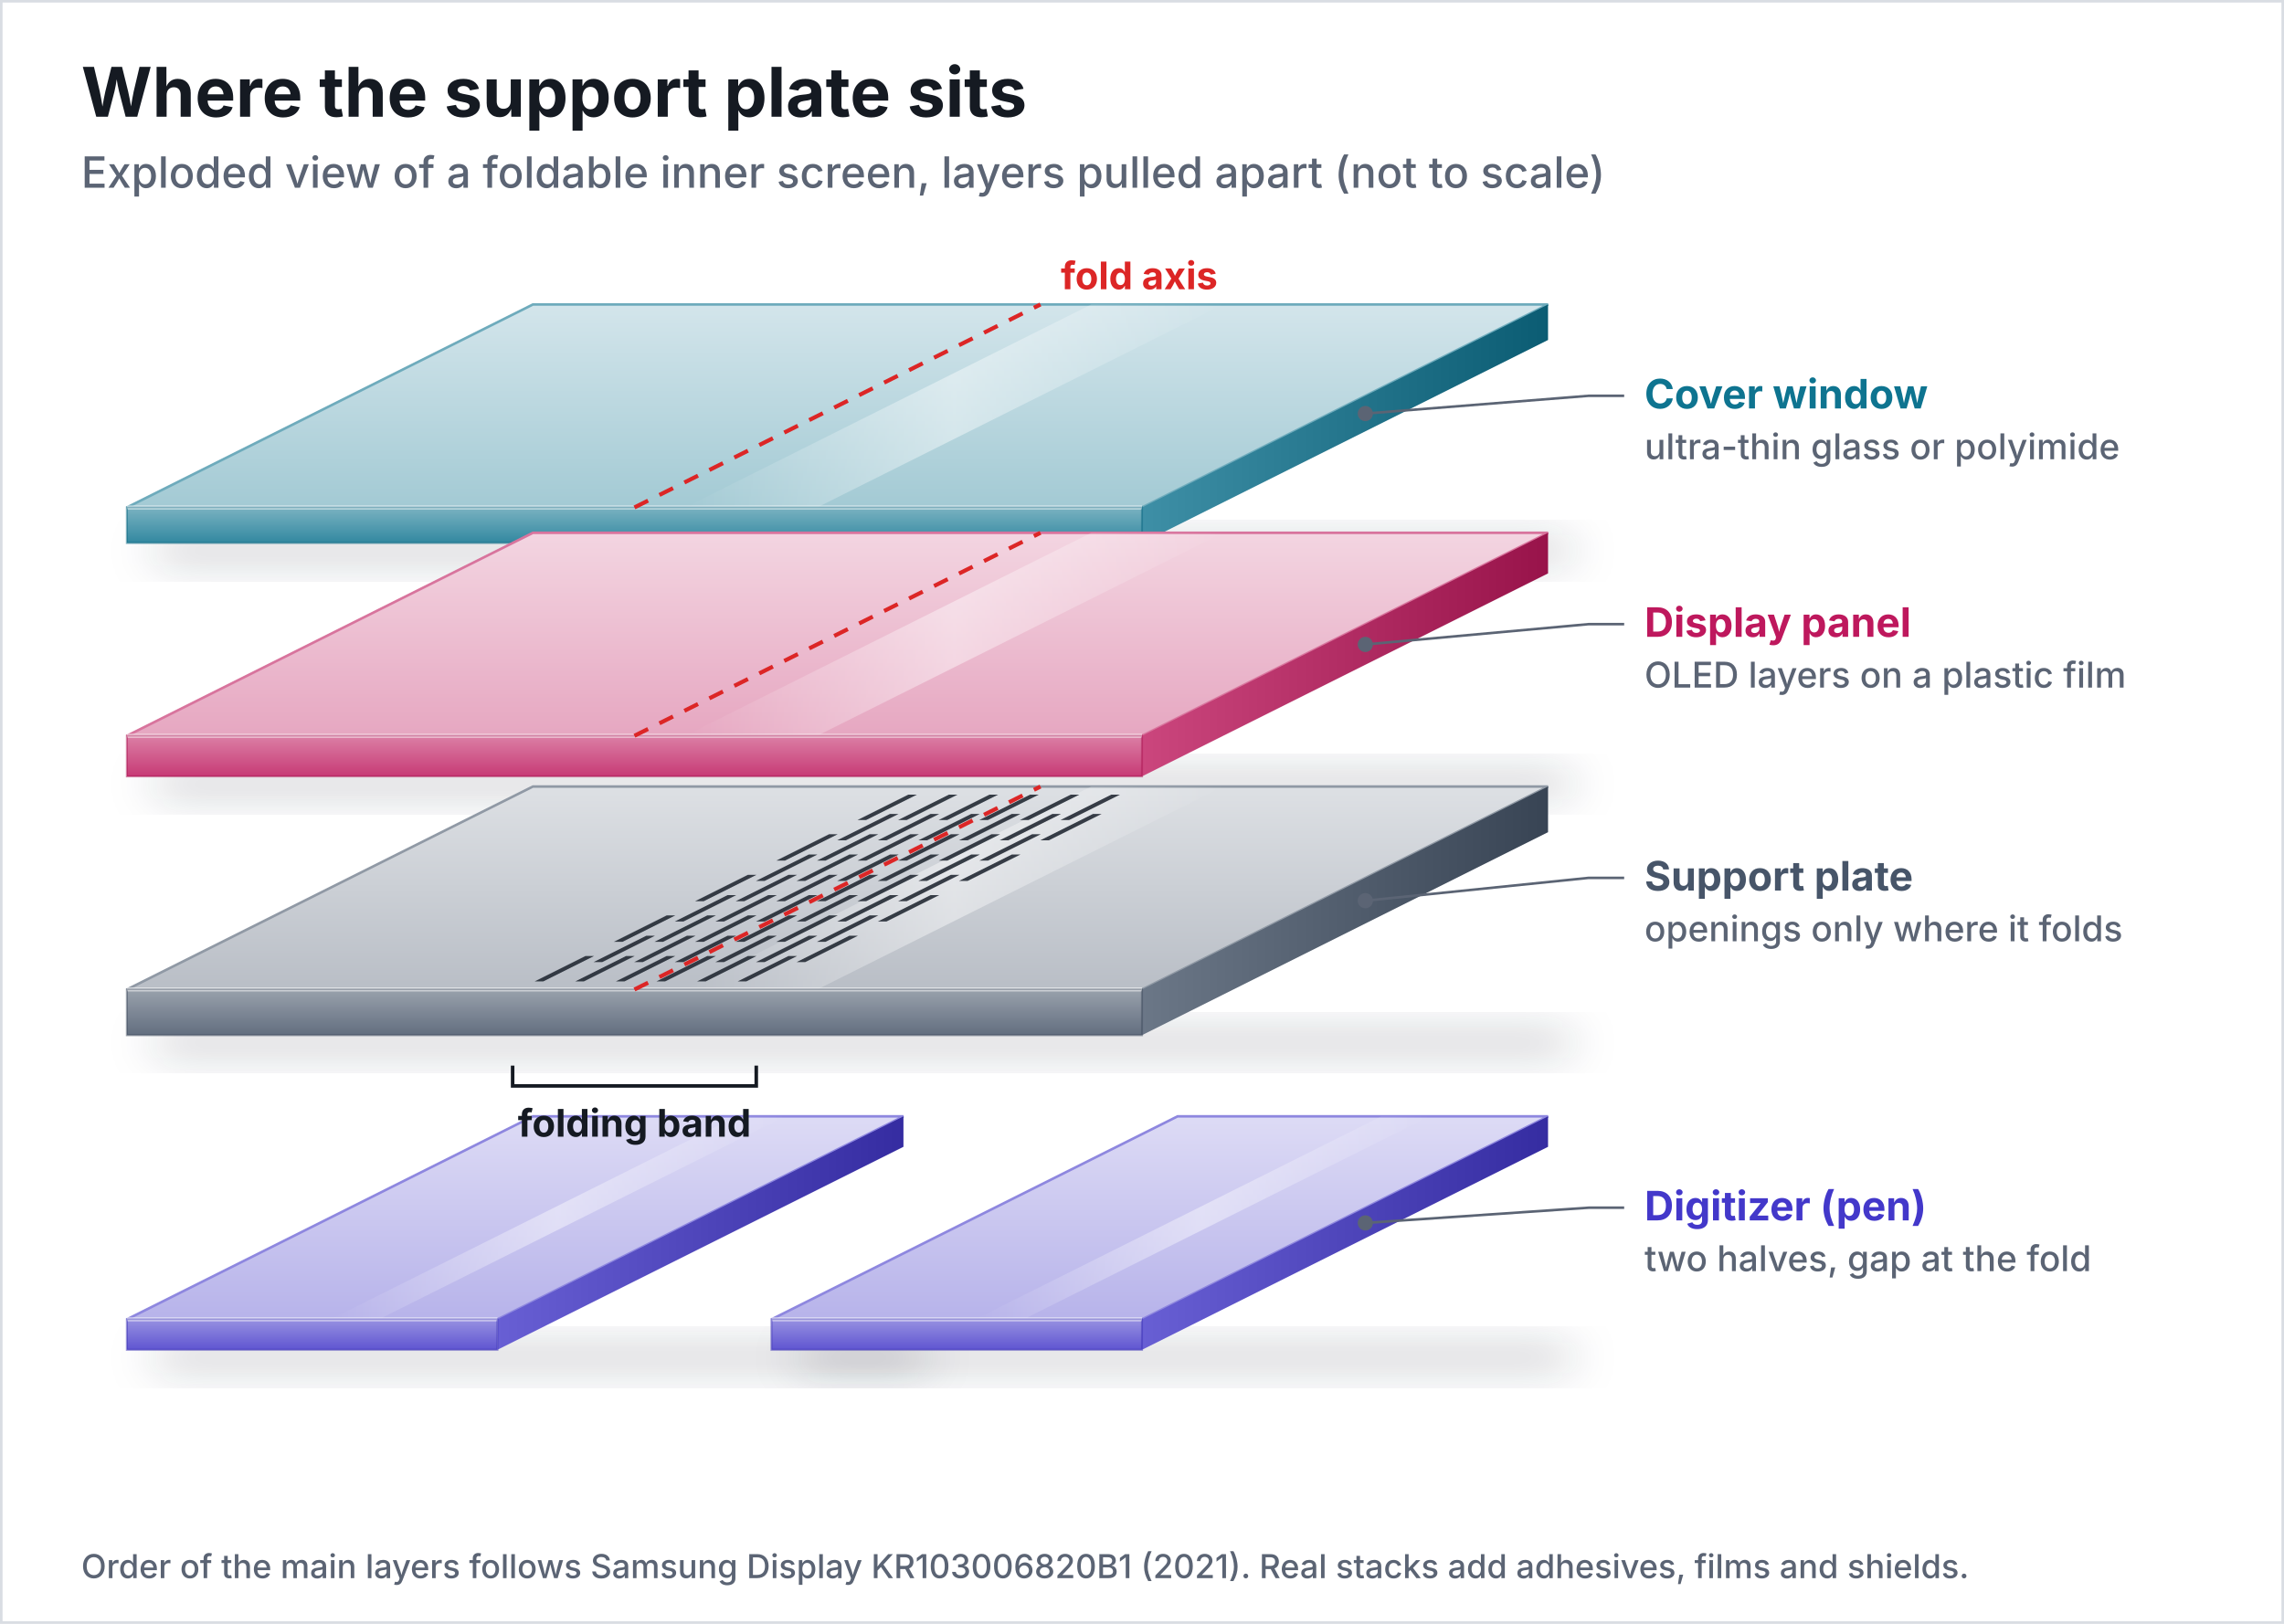
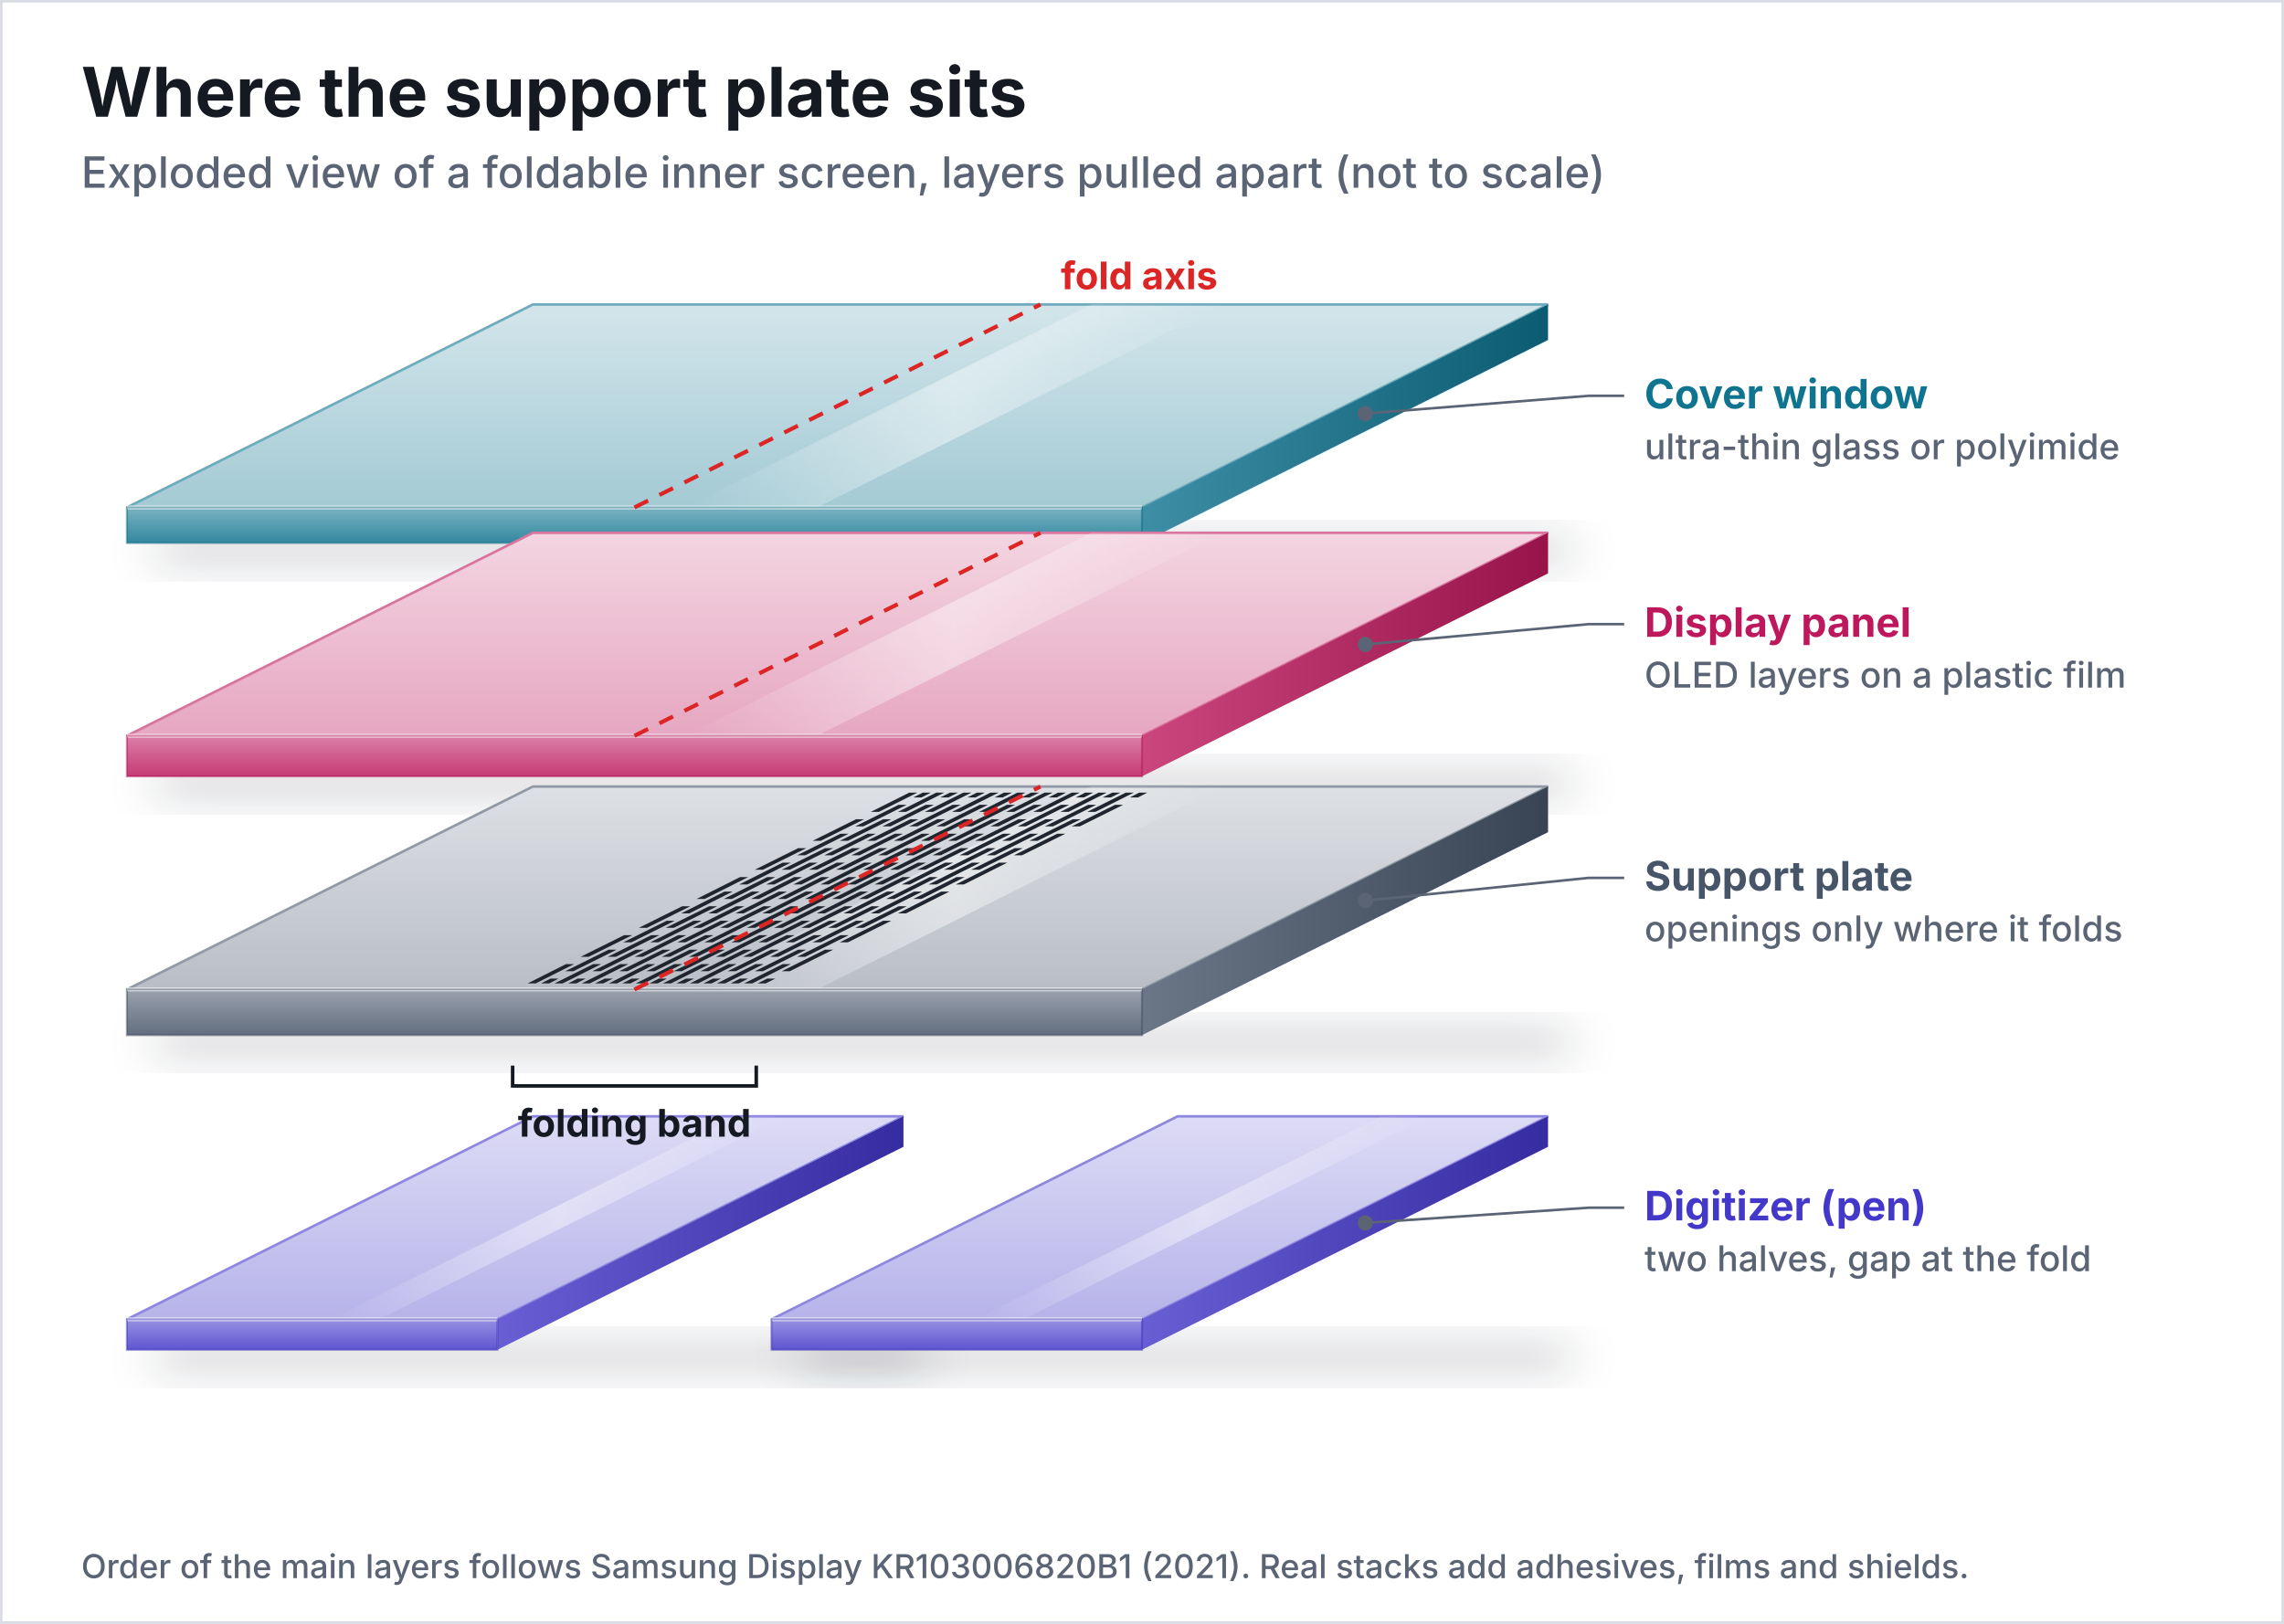
<svg xmlns="http://www.w3.org/2000/svg" viewBox="0 0 900 640" font-family="'IBM Plex Sans KR', Inter, system-ui, sans-serif">
  <rect x="0.5" y="0.5" width="899" height="639" fill="#fff" stroke="#d9dde3" />
  <defs>
    <filter id="b2" x="-50%" y="-50%" width="200%" height="200%">
      <feGaussianBlur stdDeviation="2" />
    </filter>
    <filter id="b4" x="-50%" y="-50%" width="200%" height="200%">
      <feGaussianBlur stdDeviation="4" />
    </filter>
    <filter id="b9" x="-50%" y="-50%" width="200%" height="200%">
      <feGaussianBlur stdDeviation="9" />
    </filter>
  </defs>
  <text x="32.0" y="46.0" font-size="27" fill="#151a22" text-anchor="start" font-weight="700">Where the support plate sits</text>
  <text x="32.0" y="74.0" font-size="17" fill="#5b6474" text-anchor="start" font-weight="500">Exploded view of a foldable inner screen, layers pulled apart (not to scale)</text>
-   <linearGradient id="tu1" x1="0" y1="0" x2="0" y2="1">
+   <linearGradient id="tu23" x1="0" y1="0" x2="0" y2="1">
    <stop offset="0" stop-color="#d3e5eb" />
    <stop offset="1" stop-color="#a3cad4" />
  </linearGradient>
-   <linearGradient id="fu1" x1="0" y1="0" x2="0" y2="1">
+   <linearGradient id="fu23" x1="0" y1="0" x2="0" y2="1">
    <stop offset="0" stop-color="#7ab2c1" />
    <stop offset="1" stop-color="#3288a0" />
  </linearGradient>
-   <linearGradient id="su1" x1="0" y1="0" x2="1" y2="0">
+   <linearGradient id="su23" x1="0" y1="0" x2="1" y2="0">
    <stop offset="0" stop-color="#3e8fa6" />
    <stop offset="1" stop-color="#0b5c73" />
  </linearGradient>
-   <linearGradient id="gu1" x1="0" y1="0" x2="1" y2="0">
+   <linearGradient id="gu23" x1="0" y1="0" x2="1" y2="0">
    <stop offset="0" stop-color="#fff" stop-opacity="0" />
    <stop offset=".5" stop-color="#fff" stop-opacity=".55" />
    <stop offset="1" stop-color="#fff" stop-opacity="0" />
  </linearGradient>
  <rect x="60" y="211" width="560" height="12" rx="6" fill="#0f172a" opacity=".2" filter="url(#b9)" />
-   <polygon points="50,200 210,120.0 610,120.0 450,200" fill="url(#tu1)" stroke="#6eabbc" stroke-width="1" />
-   <polygon points="450,200 610,120.0 610,134.0 450,214" fill="url(#su1)" />
-   <rect x="50" y="200" width="400" height="14" fill="url(#fu1)" />
-   <polygon points="270.0,200 322.0,200 482.0,120.0 430.0,120.0" fill="url(#gu1)" opacity=".8" />
+   <polygon points="50,200 210,120.0 610,120.0 450,200" fill="url(#tu23)" stroke="#6eabbc" stroke-width="1" />
+   <polygon points="450,200 610,120.0 610,134.0 450,214" fill="url(#su23)" />
+   <rect x="50" y="200" width="400" height="14" fill="url(#fu23)" />
+   <polygon points="270.0,200 322.0,200 482.0,120.0 430.0,120.0" fill="url(#gu23)" opacity=".8" />
  <line x1="50" y1="200" x2="450" y2="200" stroke="#fff" stroke-width="1.4" opacity=".9" />
  <rect x="50" y="200" width="400" height="14" fill="none" stroke="#0c6881" stroke-width=".8" opacity=".5" />
  <path d="M538.0,163.0 L626.0,156.0 L640.0,156.0" fill="none" stroke="#5b6474" stroke-width="1" />
  <circle cx="538.0" cy="163.0" r="3" fill="#5b6474" />
  <text x="648.0" y="161.0" font-size="16" fill="#0e7490" text-anchor="start" font-weight="700">Cover window</text>
  <text x="648.0" y="181.0" font-size="14" fill="#5b6474" text-anchor="start" font-weight="500">ultra-thin glass or polyimide</text>
-   <linearGradient id="tu2" x1="0" y1="0" x2="0" y2="1">
+   <linearGradient id="tu24" x1="0" y1="0" x2="0" y2="1">
    <stop offset="0" stop-color="#f3d5e1" />
    <stop offset="1" stop-color="#e6a7c1" />
  </linearGradient>
-   <linearGradient id="fu2" x1="0" y1="0" x2="0" y2="1">
+   <linearGradient id="fu24" x1="0" y1="0" x2="0" y2="1">
    <stop offset="0" stop-color="#db7fa5" />
    <stop offset="1" stop-color="#c73a75" />
  </linearGradient>
-   <linearGradient id="su2" x1="0" y1="0" x2="1" y2="0">
+   <linearGradient id="su24" x1="0" y1="0" x2="1" y2="0">
    <stop offset="0" stop-color="#cb467d" />
    <stop offset="1" stop-color="#98134a" />
  </linearGradient>
-   <linearGradient id="gu2" x1="0" y1="0" x2="1" y2="0">
+   <linearGradient id="gu24" x1="0" y1="0" x2="1" y2="0">
    <stop offset="0" stop-color="#fff" stop-opacity="0" />
    <stop offset=".5" stop-color="#fff" stop-opacity=".55" />
    <stop offset="1" stop-color="#fff" stop-opacity="0" />
  </linearGradient>
  <rect x="60" y="303" width="560" height="12" rx="6" fill="#0f172a" opacity=".2" filter="url(#b9)" />
-   <polygon points="50,290 210,210.0 610,210.0 450,290" fill="url(#tu2)" stroke="#d8749d" stroke-width="1" />
-   <polygon points="450,290 610,210.0 610,226.0 450,306" fill="url(#su2)" />
-   <rect x="50" y="290" width="400" height="16" fill="url(#fu2)" />
-   <polygon points="270.0,290 322.0,290 482.0,210.0 430.0,210.0" fill="url(#gu2)" opacity=".8" />
+   <polygon points="50,290 210,210.0 610,210.0 450,290" fill="url(#tu24)" stroke="#d8749d" stroke-width="1" />
+   <polygon points="450,290 610,210.0 610,226.0 450,306" fill="url(#su24)" />
+   <rect x="50" y="290" width="400" height="16" fill="url(#fu24)" />
+   <polygon points="270.0,290 322.0,290 482.0,210.0 430.0,210.0" fill="url(#gu24)" opacity=".8" />
  <line x1="50" y1="290" x2="450" y2="290" stroke="#fff" stroke-width="1.4" opacity=".9" />
  <rect x="50" y="290" width="400" height="16" fill="none" stroke="#ab1553" stroke-width=".8" opacity=".5" />
  <path d="M538.0,254.0 L626.0,246.0 L640.0,246.0" fill="none" stroke="#5b6474" stroke-width="1" />
  <circle cx="538.0" cy="254.0" r="3" fill="#5b6474" />
  <text x="648.0" y="251.0" font-size="16" fill="#be185d" text-anchor="start" font-weight="700">Display panel</text>
  <text x="648.0" y="271.0" font-size="14" fill="#5b6474" text-anchor="start" font-weight="500">OLED layers on a plastic film</text>
-   <linearGradient id="tu3" x1="0" y1="0" x2="0" y2="1">
+   <linearGradient id="tu25" x1="0" y1="0" x2="0" y2="1">
    <stop offset="0" stop-color="#dde0e4" />
    <stop offset="1" stop-color="#b9bec6" />
  </linearGradient>
-   <linearGradient id="fu3" x1="0" y1="0" x2="0" y2="1">
+   <linearGradient id="fu25" x1="0" y1="0" x2="0" y2="1">
    <stop offset="0" stop-color="#99a1ac" />
    <stop offset="1" stop-color="#626e7f" />
  </linearGradient>
-   <linearGradient id="su3" x1="0" y1="0" x2="1" y2="0">
+   <linearGradient id="su25" x1="0" y1="0" x2="1" y2="0">
    <stop offset="0" stop-color="#6b7787" />
    <stop offset="1" stop-color="#384454" />
  </linearGradient>
-   <linearGradient id="gu3" x1="0" y1="0" x2="1" y2="0">
+   <linearGradient id="gu25" x1="0" y1="0" x2="1" y2="0">
    <stop offset="0" stop-color="#fff" stop-opacity="0" />
    <stop offset=".5" stop-color="#fff" stop-opacity=".55" />
    <stop offset="1" stop-color="#fff" stop-opacity="0" />
  </linearGradient>
  <rect x="60" y="405" width="560" height="12" rx="6" fill="#0f172a" opacity=".2" filter="url(#b9)" />
-   <polygon points="50,390 210,310.0 610,310.0 450,390" fill="url(#tu3)" stroke="#9099a5" stroke-width="1" />
-   <polygon points="450,390 610,310.0 610,328.0 450,408" fill="url(#su3)" />
-   <rect x="50" y="390" width="400" height="18" fill="url(#fu3)" />
-   <polygon points="270.0,390 322.0,390 482.0,310.0 430.0,310.0" fill="url(#gu3)" opacity=".8" />
+   <polygon points="50,390 210,310.0 610,310.0 450,390" fill="url(#tu25)" stroke="#9099a5" stroke-width="1" />
+   <polygon points="450,390 610,310.0 610,328.0 450,408" fill="url(#su25)" />
+   <rect x="50" y="390" width="400" height="18" fill="url(#fu25)" />
+   <polygon points="270.0,390 322.0,390 482.0,310.0 430.0,310.0" fill="url(#gu25)" opacity=".8" />
  <line x1="50" y1="390" x2="450" y2="390" stroke="#fff" stroke-width="1.4" opacity=".9" />
  <rect x="50" y="390" width="400" height="18" fill="none" stroke="#3f4c5e" stroke-width=".8" opacity=".5" />
-   <polygon points="210.7,386.8 214.1,386.8 234.1,376.8 230.7,376.8" fill="#232a34" opacity=".9" />
-   <polygon points="241.9,371.2 245.3,371.2 266.1,360.8 262.7,360.8" fill="#232a34" opacity=".9" />
-   <polygon points="273.9,355.2 277.3,355.2 298.1,344.8 294.7,344.8" fill="#232a34" opacity=".9" />
-   <polygon points="305.9,339.2 309.3,339.2 330.1,328.8 326.7,328.8" fill="#232a34" opacity=".9" />
-   <polygon points="337.9,323.2 341.3,323.2 361.3,313.2 357.9,313.2" fill="#232a34" opacity=".9" />
-   <polygon points="233.9,379.2 237.3,379.2 258.1,368.8 254.7,368.8" fill="#232a34" opacity=".9" />
-   <polygon points="265.9,363.2 269.3,363.2 290.1,352.8 286.7,352.8" fill="#232a34" opacity=".9" />
-   <polygon points="297.9,347.2 301.3,347.2 322.1,336.8 318.7,336.8" fill="#232a34" opacity=".9" />
-   <polygon points="329.9,331.2 333.3,331.2 354.1,320.8 350.7,320.8" fill="#232a34" opacity=".9" />
-   <polygon points="226.7,386.8 230.1,386.8 250.1,376.8 246.7,376.8" fill="#232a34" opacity=".9" />
-   <polygon points="257.9,371.2 261.3,371.2 282.1,360.8 278.7,360.8" fill="#232a34" opacity=".9" />
-   <polygon points="289.9,355.2 293.3,355.2 314.1,344.8 310.7,344.8" fill="#232a34" opacity=".9" />
-   <polygon points="321.9,339.2 325.3,339.2 346.1,328.8 342.7,328.8" fill="#232a34" opacity=".9" />
-   <polygon points="353.9,323.2 357.3,323.2 377.3,313.2 373.9,313.2" fill="#232a34" opacity=".9" />
-   <polygon points="249.9,379.2 253.3,379.2 274.1,368.8 270.7,368.8" fill="#232a34" opacity=".9" />
-   <polygon points="281.9,363.2 285.3,363.2 306.1,352.8 302.7,352.8" fill="#232a34" opacity=".9" />
-   <polygon points="313.9,347.2 317.3,347.2 338.1,336.8 334.7,336.8" fill="#232a34" opacity=".9" />
-   <polygon points="345.9,331.2 349.3,331.2 370.1,320.8 366.7,320.8" fill="#232a34" opacity=".9" />
-   <polygon points="242.7,386.8 246.1,386.8 266.1,376.8 262.7,376.8" fill="#232a34" opacity=".9" />
-   <polygon points="273.9,371.2 277.3,371.2 298.1,360.8 294.7,360.8" fill="#232a34" opacity=".9" />
-   <polygon points="305.9,355.2 309.3,355.2 330.1,344.8 326.7,344.8" fill="#232a34" opacity=".9" />
-   <polygon points="337.9,339.2 341.3,339.2 362.1,328.8 358.7,328.8" fill="#232a34" opacity=".9" />
-   <polygon points="369.9,323.2 373.3,323.2 393.3,313.2 389.9,313.2" fill="#232a34" opacity=".9" />
-   <polygon points="265.9,379.2 269.3,379.2 290.1,368.8 286.7,368.8" fill="#232a34" opacity=".9" />
-   <polygon points="297.9,363.2 301.3,363.2 322.1,352.8 318.7,352.8" fill="#232a34" opacity=".9" />
-   <polygon points="329.9,347.2 333.3,347.2 354.1,336.8 350.7,336.8" fill="#232a34" opacity=".9" />
-   <polygon points="361.9,331.2 365.3,331.2 386.1,320.8 382.7,320.8" fill="#232a34" opacity=".9" />
-   <polygon points="258.7,386.8 262.1,386.8 282.1,376.8 278.7,376.8" fill="#232a34" opacity=".9" />
-   <polygon points="289.9,371.2 293.3,371.2 314.1,360.8 310.7,360.8" fill="#232a34" opacity=".9" />
-   <polygon points="321.9,355.2 325.3,355.2 346.1,344.8 342.7,344.8" fill="#232a34" opacity=".9" />
-   <polygon points="353.9,339.2 357.3,339.2 378.1,328.8 374.7,328.8" fill="#232a34" opacity=".9" />
-   <polygon points="385.9,323.2 389.3,323.2 409.3,313.2 405.9,313.2" fill="#232a34" opacity=".9" />
-   <polygon points="281.9,379.2 285.3,379.2 306.1,368.8 302.7,368.8" fill="#232a34" opacity=".9" />
-   <polygon points="313.9,363.2 317.3,363.2 338.1,352.8 334.7,352.8" fill="#232a34" opacity=".9" />
-   <polygon points="345.9,347.2 349.3,347.2 370.1,336.8 366.7,336.8" fill="#232a34" opacity=".9" />
-   <polygon points="377.9,331.2 381.3,331.2 402.1,320.8 398.7,320.8" fill="#232a34" opacity=".9" />
-   <polygon points="274.7,386.8 278.1,386.8 298.1,376.8 294.7,376.8" fill="#232a34" opacity=".9" />
-   <polygon points="305.9,371.2 309.3,371.2 330.1,360.8 326.7,360.8" fill="#232a34" opacity=".9" />
-   <polygon points="337.9,355.2 341.3,355.2 362.1,344.8 358.7,344.8" fill="#232a34" opacity=".9" />
-   <polygon points="369.9,339.2 373.3,339.2 394.1,328.8 390.7,328.8" fill="#232a34" opacity=".9" />
-   <polygon points="401.9,323.2 405.3,323.2 425.3,313.2 421.9,313.2" fill="#232a34" opacity=".9" />
-   <polygon points="297.9,379.2 301.3,379.2 322.1,368.8 318.7,368.8" fill="#232a34" opacity=".9" />
-   <polygon points="329.9,363.2 333.3,363.2 354.1,352.8 350.7,352.8" fill="#232a34" opacity=".9" />
-   <polygon points="361.9,347.2 365.3,347.2 386.1,336.8 382.7,336.8" fill="#232a34" opacity=".9" />
-   <polygon points="393.9,331.2 397.3,331.2 418.1,320.8 414.7,320.8" fill="#232a34" opacity=".9" />
-   <polygon points="290.7,386.8 294.1,386.8 314.1,376.8 310.7,376.8" fill="#232a34" opacity=".9" />
-   <polygon points="321.9,371.2 325.3,371.2 346.1,360.8 342.7,360.8" fill="#232a34" opacity=".9" />
-   <polygon points="353.9,355.2 357.3,355.2 378.1,344.8 374.7,344.8" fill="#232a34" opacity=".9" />
-   <polygon points="385.9,339.2 389.3,339.2 410.1,328.8 406.7,328.8" fill="#232a34" opacity=".9" />
-   <polygon points="417.9,323.2 421.3,323.2 441.3,313.2 437.9,313.2" fill="#232a34" opacity=".9" />
-   <polygon points="313.9,379.2 317.3,379.2 338.1,368.8 334.7,368.8" fill="#232a34" opacity=".9" />
-   <polygon points="345.9,363.2 349.3,363.2 370.1,352.8 366.7,352.8" fill="#232a34" opacity=".9" />
-   <polygon points="377.9,347.2 381.3,347.2 402.1,336.8 398.7,336.8" fill="#232a34" opacity=".9" />
-   <polygon points="409.9,331.2 413.3,331.2 434.1,320.8 430.7,320.8" fill="#232a34" opacity=".9" />
+   <polygon points="207.9,387.6 211.1,387.6 226.2,380.0 223.0,380.0" fill="#1f262f" />
+   <polygon points="228.8,377.1 232.0,377.1 249.1,368.6 245.9,368.6" fill="#1f262f" />
+   <polygon points="251.7,365.7 254.9,365.7 272.0,357.2 268.8,357.2" fill="#1f262f" />
+   <polygon points="274.5,354.3 277.7,354.3 294.8,345.7 291.6,345.7" fill="#1f262f" />
+   <polygon points="297.4,342.8 300.6,342.8 317.7,334.3 314.5,334.3" fill="#1f262f" />
+   <polygon points="320.2,331.4 323.4,331.4 340.5,322.9 337.3,322.9" fill="#1f262f" />
+   <polygon points="343.1,320.0 346.3,320.0 361.5,312.4 358.3,312.4" fill="#1f262f" />
+   <polygon points="213.2,387.6 216.4,387.6 220.1,385.7 216.9,385.7" fill="#1f262f" />
+   <polygon points="222.7,382.8 225.9,382.8 243.0,374.3 239.8,374.3" fill="#1f262f" />
+   <polygon points="245.6,371.4 248.8,371.4 265.9,362.9 262.7,362.9" fill="#1f262f" />
+   <polygon points="268.4,360.0 271.6,360.0 288.7,351.4 285.5,351.4" fill="#1f262f" />
+   <polygon points="291.3,348.6 294.5,348.6 311.6,340.0 308.4,340.0" fill="#1f262f" />
+   <polygon points="314.1,337.1 317.3,337.1 334.4,328.6 331.2,328.6" fill="#1f262f" />
+   <polygon points="337.0,325.7 340.2,325.7 357.3,317.2 354.1,317.2" fill="#1f262f" />
+   <polygon points="359.9,314.3 363.1,314.3 366.8,312.4 363.6,312.4" fill="#1f262f" />
+   <polygon points="218.5,387.6 221.7,387.6 236.9,380.0 233.7,380.0" fill="#1f262f" />
+   <polygon points="239.5,377.1 242.7,377.1 259.8,368.6 256.6,368.6" fill="#1f262f" />
+   <polygon points="262.3,365.7 265.5,365.7 282.6,357.2 279.4,357.2" fill="#1f262f" />
+   <polygon points="285.2,354.3 288.4,354.3 305.5,345.7 302.3,345.7" fill="#1f262f" />
+   <polygon points="308.0,342.8 311.2,342.8 328.3,334.3 325.1,334.3" fill="#1f262f" />
+   <polygon points="330.9,331.4 334.1,331.4 351.2,322.9 348.0,322.9" fill="#1f262f" />
+   <polygon points="353.8,320.0 357.0,320.0 372.1,312.4 368.9,312.4" fill="#1f262f" />
+   <polygon points="223.9,387.6 227.1,387.6 230.8,385.7 227.6,385.7" fill="#1f262f" />
+   <polygon points="233.4,382.8 236.6,382.8 253.7,374.3 250.5,374.3" fill="#1f262f" />
+   <polygon points="256.2,371.4 259.4,371.4 276.5,362.9 273.3,362.9" fill="#1f262f" />
+   <polygon points="279.1,360.0 282.3,360.0 299.4,351.4 296.2,351.4" fill="#1f262f" />
+   <polygon points="301.9,348.6 305.1,348.6 322.2,340.0 319.0,340.0" fill="#1f262f" />
+   <polygon points="324.8,337.1 328.0,337.1 345.1,328.6 341.9,328.6" fill="#1f262f" />
+   <polygon points="347.7,325.7 350.9,325.7 368.0,317.2 364.8,317.2" fill="#1f262f" />
+   <polygon points="370.5,314.3 373.7,314.3 377.5,312.4 374.3,312.4" fill="#1f262f" />
+   <polygon points="229.2,387.6 232.4,387.6 247.6,380.0 244.4,380.0" fill="#1f262f" />
+   <polygon points="250.1,377.1 253.3,377.1 270.4,368.6 267.2,368.6" fill="#1f262f" />
+   <polygon points="273.0,365.7 276.2,365.7 293.3,357.2 290.1,357.2" fill="#1f262f" />
+   <polygon points="295.9,354.3 299.1,354.3 316.1,345.7 312.9,345.7" fill="#1f262f" />
+   <polygon points="318.7,342.8 321.9,342.8 339.0,334.3 335.8,334.3" fill="#1f262f" />
+   <polygon points="341.6,331.4 344.8,331.4 361.9,322.9 358.7,322.9" fill="#1f262f" />
+   <polygon points="364.4,320.0 367.6,320.0 382.8,312.4 379.6,312.4" fill="#1f262f" />
+   <polygon points="234.5,387.6 237.7,387.6 241.5,385.7 238.3,385.7" fill="#1f262f" />
+   <polygon points="244.0,382.8 247.2,382.8 264.3,374.3 261.1,374.3" fill="#1f262f" />
+   <polygon points="266.9,371.4 270.1,371.4 287.2,362.9 284.0,362.9" fill="#1f262f" />
+   <polygon points="289.8,360.0 293.0,360.0 310.1,351.4 306.9,351.4" fill="#1f262f" />
+   <polygon points="312.6,348.6 315.8,348.6 332.9,340.0 329.7,340.0" fill="#1f262f" />
+   <polygon points="335.5,337.1 338.7,337.1 355.8,328.6 352.6,328.6" fill="#1f262f" />
+   <polygon points="358.3,325.7 361.5,325.7 378.6,317.2 375.4,317.2" fill="#1f262f" />
+   <polygon points="381.2,314.3 384.4,314.3 388.1,312.4 384.9,312.4" fill="#1f262f" />
+   <polygon points="239.9,387.6 243.1,387.6 258.2,380.0 255.0,380.0" fill="#1f262f" />
+   <polygon points="260.8,377.1 264.0,377.1 281.1,368.6 277.9,368.6" fill="#1f262f" />
+   <polygon points="283.7,365.7 286.9,365.7 304.0,357.2 300.8,357.2" fill="#1f262f" />
+   <polygon points="306.5,354.3 309.7,354.3 326.8,345.7 323.6,345.7" fill="#1f262f" />
+   <polygon points="329.4,342.8 332.6,342.8 349.7,334.3 346.5,334.3" fill="#1f262f" />
+   <polygon points="352.2,331.4 355.4,331.4 372.5,322.9 369.3,322.9" fill="#1f262f" />
+   <polygon points="375.1,320.0 378.3,320.0 393.5,312.4 390.3,312.4" fill="#1f262f" />
+   <polygon points="245.2,387.6 248.4,387.6 252.1,385.7 248.9,385.7" fill="#1f262f" />
+   <polygon points="254.7,382.8 257.9,382.8 275.0,374.3 271.8,374.3" fill="#1f262f" />
+   <polygon points="277.6,371.4 280.8,371.4 297.9,362.9 294.7,362.9" fill="#1f262f" />
+   <polygon points="300.4,360.0 303.6,360.0 320.7,351.4 317.5,351.4" fill="#1f262f" />
+   <polygon points="323.3,348.6 326.5,348.6 343.6,340.0 340.4,340.0" fill="#1f262f" />
+   <polygon points="346.1,337.1 349.3,337.1 366.4,328.6 363.2,328.6" fill="#1f262f" />
+   <polygon points="369.0,325.7 372.2,325.7 389.3,317.2 386.1,317.2" fill="#1f262f" />
+   <polygon points="391.9,314.3 395.1,314.3 398.8,312.4 395.6,312.4" fill="#1f262f" />
+   <polygon points="250.5,387.6 253.7,387.6 268.9,380.0 265.7,380.0" fill="#1f262f" />
+   <polygon points="271.5,377.1 274.7,377.1 291.8,368.6 288.6,368.6" fill="#1f262f" />
+   <polygon points="294.3,365.7 297.5,365.7 314.6,357.2 311.4,357.2" fill="#1f262f" />
+   <polygon points="317.2,354.3 320.4,354.3 337.5,345.7 334.3,345.7" fill="#1f262f" />
+   <polygon points="340.0,342.8 343.2,342.8 360.3,334.3 357.1,334.3" fill="#1f262f" />
+   <polygon points="362.9,331.4 366.1,331.4 383.2,322.9 380.0,322.9" fill="#1f262f" />
+   <polygon points="385.8,320.0 389.0,320.0 404.1,312.4 400.9,312.4" fill="#1f262f" />
+   <polygon points="255.9,387.6 259.1,387.6 262.8,385.7 259.6,385.7" fill="#1f262f" />
+   <polygon points="265.4,382.8 268.6,382.8 285.7,374.3 282.5,374.3" fill="#1f262f" />
+   <polygon points="288.2,371.4 291.4,371.4 308.5,362.9 305.3,362.9" fill="#1f262f" />
+   <polygon points="311.1,360.0 314.3,360.0 331.4,351.4 328.2,351.4" fill="#1f262f" />
+   <polygon points="333.9,348.6 337.1,348.6 354.2,340.0 351.0,340.0" fill="#1f262f" />
+   <polygon points="356.8,337.1 360.0,337.1 377.1,328.6 373.9,328.6" fill="#1f262f" />
+   <polygon points="379.7,325.7 382.9,325.7 400.0,317.2 396.8,317.2" fill="#1f262f" />
+   <polygon points="402.5,314.3 405.7,314.3 409.5,312.4 406.3,312.4" fill="#1f262f" />
+   <polygon points="261.2,387.6 264.4,387.6 279.6,380.0 276.4,380.0" fill="#1f262f" />
+   <polygon points="282.1,377.1 285.3,377.1 302.4,368.6 299.2,368.6" fill="#1f262f" />
+   <polygon points="305.0,365.7 308.2,365.7 325.3,357.2 322.1,357.2" fill="#1f262f" />
+   <polygon points="327.9,354.3 331.1,354.3 348.1,345.7 344.9,345.7" fill="#1f262f" />
+   <polygon points="350.7,342.8 353.9,342.8 371.0,334.3 367.8,334.3" fill="#1f262f" />
+   <polygon points="373.6,331.4 376.8,331.4 393.9,322.9 390.7,322.9" fill="#1f262f" />
+   <polygon points="396.4,320.0 399.6,320.0 414.8,312.4 411.6,312.4" fill="#1f262f" />
+   <polygon points="266.5,387.6 269.7,387.6 273.5,385.7 270.3,385.7" fill="#1f262f" />
+   <polygon points="276.0,382.8 279.2,382.8 296.3,374.3 293.1,374.3" fill="#1f262f" />
+   <polygon points="298.9,371.4 302.1,371.4 319.2,362.9 316.0,362.9" fill="#1f262f" />
+   <polygon points="321.8,360.0 325.0,360.0 342.1,351.4 338.9,351.4" fill="#1f262f" />
+   <polygon points="344.6,348.6 347.8,348.6 364.9,340.0 361.7,340.0" fill="#1f262f" />
+   <polygon points="367.5,337.1 370.7,337.1 387.8,328.6 384.6,328.6" fill="#1f262f" />
+   <polygon points="390.3,325.7 393.5,325.7 410.6,317.2 407.4,317.2" fill="#1f262f" />
+   <polygon points="413.2,314.3 416.4,314.3 420.1,312.4 416.9,312.4" fill="#1f262f" />
+   <polygon points="271.9,387.6 275.1,387.6 290.2,380.0 287.0,380.0" fill="#1f262f" />
+   <polygon points="292.8,377.1 296.0,377.1 313.1,368.6 309.9,368.6" fill="#1f262f" />
+   <polygon points="315.7,365.7 318.9,365.7 336.0,357.2 332.8,357.2" fill="#1f262f" />
+   <polygon points="338.5,354.3 341.7,354.3 358.8,345.7 355.6,345.7" fill="#1f262f" />
+   <polygon points="361.4,342.8 364.6,342.8 381.7,334.3 378.5,334.3" fill="#1f262f" />
+   <polygon points="384.2,331.4 387.4,331.4 404.5,322.9 401.3,322.9" fill="#1f262f" />
+   <polygon points="407.1,320.0 410.3,320.0 425.5,312.4 422.3,312.4" fill="#1f262f" />
+   <polygon points="277.2,387.6 280.4,387.6 284.1,385.7 280.9,385.7" fill="#1f262f" />
+   <polygon points="286.7,382.8 289.9,382.8 307.0,374.3 303.8,374.3" fill="#1f262f" />
+   <polygon points="309.6,371.4 312.8,371.4 329.9,362.9 326.7,362.9" fill="#1f262f" />
+   <polygon points="332.4,360.0 335.6,360.0 352.7,351.4 349.5,351.4" fill="#1f262f" />
+   <polygon points="355.3,348.6 358.5,348.6 375.6,340.0 372.4,340.0" fill="#1f262f" />
+   <polygon points="378.1,337.1 381.3,337.1 398.4,328.6 395.2,328.6" fill="#1f262f" />
+   <polygon points="401.0,325.7 404.2,325.7 421.3,317.2 418.1,317.2" fill="#1f262f" />
+   <polygon points="423.9,314.3 427.1,314.3 430.8,312.4 427.6,312.4" fill="#1f262f" />
+   <polygon points="282.5,387.6 285.7,387.6 300.9,380.0 297.7,380.0" fill="#1f262f" />
+   <polygon points="303.5,377.1 306.7,377.1 323.8,368.6 320.6,368.6" fill="#1f262f" />
+   <polygon points="326.3,365.7 329.5,365.7 346.6,357.2 343.4,357.2" fill="#1f262f" />
+   <polygon points="349.2,354.3 352.4,354.3 369.5,345.7 366.3,345.7" fill="#1f262f" />
+   <polygon points="372.0,342.8 375.2,342.8 392.3,334.3 389.1,334.3" fill="#1f262f" />
+   <polygon points="394.9,331.4 398.1,331.4 415.2,322.9 412.0,322.9" fill="#1f262f" />
+   <polygon points="417.8,320.0 421.0,320.0 436.1,312.4 432.9,312.4" fill="#1f262f" />
+   <polygon points="287.9,387.6 291.1,387.6 294.8,385.7 291.6,385.7" fill="#1f262f" />
+   <polygon points="297.4,382.8 300.6,382.8 317.7,374.3 314.5,374.3" fill="#1f262f" />
+   <polygon points="320.2,371.4 323.4,371.4 340.5,362.9 337.3,362.9" fill="#1f262f" />
+   <polygon points="343.1,360.0 346.3,360.0 363.4,351.4 360.2,351.4" fill="#1f262f" />
+   <polygon points="365.9,348.6 369.1,348.6 386.2,340.0 383.0,340.0" fill="#1f262f" />
+   <polygon points="388.8,337.1 392.0,337.1 409.1,328.6 405.9,328.6" fill="#1f262f" />
+   <polygon points="411.7,325.7 414.9,325.7 432.0,317.2 428.8,317.2" fill="#1f262f" />
+   <polygon points="434.5,314.3 437.7,314.3 441.5,312.4 438.3,312.4" fill="#1f262f" />
+   <polygon points="293.2,387.6 296.4,387.6 311.6,380.0 308.4,380.0" fill="#1f262f" />
+   <polygon points="314.1,377.1 317.3,377.1 334.4,368.6 331.2,368.6" fill="#1f262f" />
+   <polygon points="337.0,365.7 340.2,365.7 357.3,357.2 354.1,357.2" fill="#1f262f" />
+   <polygon points="359.9,354.3 363.1,354.3 380.1,345.7 376.9,345.7" fill="#1f262f" />
+   <polygon points="382.7,342.8 385.9,342.8 403.0,334.3 399.8,334.3" fill="#1f262f" />
+   <polygon points="405.6,331.4 408.8,331.4 425.9,322.9 422.7,322.9" fill="#1f262f" />
+   <polygon points="428.4,320.0 431.6,320.0 446.8,312.4 443.6,312.4" fill="#1f262f" />
+   <polygon points="298.5,387.6 301.7,387.6 305.5,385.7 302.3,385.7" fill="#1f262f" />
+   <polygon points="308.0,382.8 311.2,382.8 328.3,374.3 325.1,374.3" fill="#1f262f" />
+   <polygon points="330.9,371.4 334.1,371.4 351.2,362.9 348.0,362.9" fill="#1f262f" />
+   <polygon points="353.8,360.0 357.0,360.0 374.1,351.4 370.9,351.4" fill="#1f262f" />
+   <polygon points="376.6,348.6 379.8,348.6 396.9,340.0 393.7,340.0" fill="#1f262f" />
+   <polygon points="399.5,337.1 402.7,337.1 419.8,328.6 416.6,328.6" fill="#1f262f" />
+   <polygon points="422.3,325.7 425.5,325.7 442.6,317.2 439.4,317.2" fill="#1f262f" />
+   <polygon points="445.2,314.3 448.4,314.3 452.1,312.4 448.9,312.4" fill="#1f262f" />
  <path d="M538.0,355.0 L626.0,346.0 L640.0,346.0" fill="none" stroke="#5b6474" stroke-width="1" />
  <circle cx="538.0" cy="355.0" r="3" fill="#5b6474" />
  <text x="648.0" y="351.0" font-size="16" fill="#475569" text-anchor="start" font-weight="700">Support plate</text>
  <text x="648.0" y="371.0" font-size="14" fill="#5b6474" text-anchor="start" font-weight="500">openings only where it folds</text>
-   <linearGradient id="tu4" x1="0" y1="0" x2="0" y2="1">
+   <linearGradient id="tu26" x1="0" y1="0" x2="0" y2="1">
    <stop offset="0" stop-color="#dddbf5" />
    <stop offset="1" stop-color="#b7b3ea" />
  </linearGradient>
-   <linearGradient id="fu4" x1="0" y1="0" x2="0" y2="1">
+   <linearGradient id="fu26" x1="0" y1="0" x2="0" y2="1">
    <stop offset="0" stop-color="#9791e1" />
    <stop offset="1" stop-color="#5f55d1" />
  </linearGradient>
-   <linearGradient id="su4" x1="0" y1="0" x2="1" y2="0">
+   <linearGradient id="su26" x1="0" y1="0" x2="1" y2="0">
    <stop offset="0" stop-color="#685fd4" />
    <stop offset="1" stop-color="#352ca1" />
  </linearGradient>
-   <linearGradient id="gu4" x1="0" y1="0" x2="1" y2="0">
+   <linearGradient id="gu26" x1="0" y1="0" x2="1" y2="0">
    <stop offset="0" stop-color="#fff" stop-opacity="0" />
    <stop offset=".5" stop-color="#fff" stop-opacity=".55" />
    <stop offset="1" stop-color="#fff" stop-opacity="0" />
  </linearGradient>
  <rect x="60" y="529" width="306.0" height="12" rx="6" fill="#0f172a" opacity=".2" filter="url(#b9)" />
-   <polygon points="50,520 210,440.0 356.0,440.0 196.0,520" fill="url(#tu4)" stroke="#8e87df" stroke-width="1" />
-   <polygon points="196.0,520 356.0,440.0 356.0,452.0 196.0,532" fill="url(#su4)" />
-   <rect x="50" y="520" width="146.0" height="12" fill="url(#fu4)" />
-   <polygon points="130.3,520 149.28,520 309.28,440.0 290.3,440.0" fill="url(#gu4)" opacity=".8" />
+   <polygon points="50,520 210,440.0 356.0,440.0 196.0,520" fill="url(#tu26)" stroke="#8e87df" stroke-width="1" />
+   <polygon points="196.0,520 356.0,440.0 356.0,452.0 196.0,532" fill="url(#su26)" />
+   <rect x="50" y="520" width="146.0" height="12" fill="url(#fu26)" />
+   <polygon points="130.3,520 149.28,520 309.28,440.0 290.3,440.0" fill="url(#gu26)" opacity=".8" />
  <line x1="50" y1="520" x2="196.0" y2="520" stroke="#fff" stroke-width="1.4" opacity=".9" />
  <rect x="50" y="520" width="146.0" height="12" fill="none" stroke="#3c32b5" stroke-width=".8" opacity=".5" />
-   <linearGradient id="tu5" x1="0" y1="0" x2="0" y2="1">
+   <linearGradient id="tu27" x1="0" y1="0" x2="0" y2="1">
    <stop offset="0" stop-color="#dddbf5" />
    <stop offset="1" stop-color="#b7b3ea" />
  </linearGradient>
-   <linearGradient id="fu5" x1="0" y1="0" x2="0" y2="1">
+   <linearGradient id="fu27" x1="0" y1="0" x2="0" y2="1">
    <stop offset="0" stop-color="#9791e1" />
    <stop offset="1" stop-color="#5f55d1" />
  </linearGradient>
-   <linearGradient id="su5" x1="0" y1="0" x2="1" y2="0">
+   <linearGradient id="su27" x1="0" y1="0" x2="1" y2="0">
    <stop offset="0" stop-color="#685fd4" />
    <stop offset="1" stop-color="#352ca1" />
  </linearGradient>
-   <linearGradient id="gu5" x1="0" y1="0" x2="1" y2="0">
+   <linearGradient id="gu27" x1="0" y1="0" x2="1" y2="0">
    <stop offset="0" stop-color="#fff" stop-opacity="0" />
    <stop offset=".5" stop-color="#fff" stop-opacity=".55" />
    <stop offset="1" stop-color="#fff" stop-opacity="0" />
  </linearGradient>
  <rect x="314.0" y="529" width="306.0" height="12" rx="6" fill="#0f172a" opacity=".2" filter="url(#b9)" />
-   <polygon points="304.0,520 464.0,440.0 610.0,440.0 450.0,520" fill="url(#tu5)" stroke="#8e87df" stroke-width="1" />
-   <polygon points="450.0,520 610.0,440.0 610.0,452.0 450.0,532" fill="url(#su5)" />
-   <rect x="304.0" y="520" width="146.0" height="12" fill="url(#fu5)" />
-   <polygon points="384.3,520 403.28,520 563.28,440.0 544.3,440.0" fill="url(#gu5)" opacity=".8" />
+   <polygon points="304.0,520 464.0,440.0 610.0,440.0 450.0,520" fill="url(#tu27)" stroke="#8e87df" stroke-width="1" />
+   <polygon points="450.0,520 610.0,440.0 610.0,452.0 450.0,532" fill="url(#su27)" />
+   <rect x="304.0" y="520" width="146.0" height="12" fill="url(#fu27)" />
+   <polygon points="384.3,520 403.28,520 563.28,440.0 544.3,440.0" fill="url(#gu27)" opacity=".8" />
  <line x1="304.0" y1="520" x2="450.0" y2="520" stroke="#fff" stroke-width="1.4" opacity=".9" />
  <rect x="304.0" y="520" width="146.0" height="12" fill="none" stroke="#3c32b5" stroke-width=".8" opacity=".5" />
  <path d="M538.0,482.0 L626.0,476.0 L640.0,476.0" fill="none" stroke="#5b6474" stroke-width="1" />
  <circle cx="538.0" cy="482.0" r="3" fill="#5b6474" />
  <text x="648.0" y="481.0" font-size="16" fill="#4338ca" text-anchor="start" font-weight="700">Digitizer (pen)</text>
  <text x="648.0" y="501.0" font-size="14" fill="#5b6474" text-anchor="start" font-weight="500">two halves, gap at the fold</text>
  <path d="M202.0,420 L202.0,428 L298.0,428 L298.0,420" fill="none" stroke="#151a22" stroke-width="1.4" />
  <text x="250.0" y="448.0" font-size="15" fill="#151a22" text-anchor="middle" font-weight="700">folding band</text>
  <line x1="250.0" y1="200.0" x2="410.0" y2="120.0" stroke="#dc2626" stroke-width="1.6" stroke-dasharray="6 5" />
  <line x1="250.0" y1="290.0" x2="410.0" y2="210.0" stroke="#dc2626" stroke-width="1.6" stroke-dasharray="6 5" />
  <line x1="250.0" y1="390.0" x2="410.0" y2="310.0" stroke="#dc2626" stroke-width="1.6" stroke-dasharray="6 5" />
  <text x="418.0" y="114.0" font-size="15" fill="#dc2626" text-anchor="start" font-weight="700">fold axis</text>
  <text x="32.0" y="622.0" font-size="13" fill="#5b6474" text-anchor="start" font-weight="500">Order of the main layers follows Samsung Display KR103006820B1 (2021). Real stacks add adhesives, films and shields.</text>
</svg>
